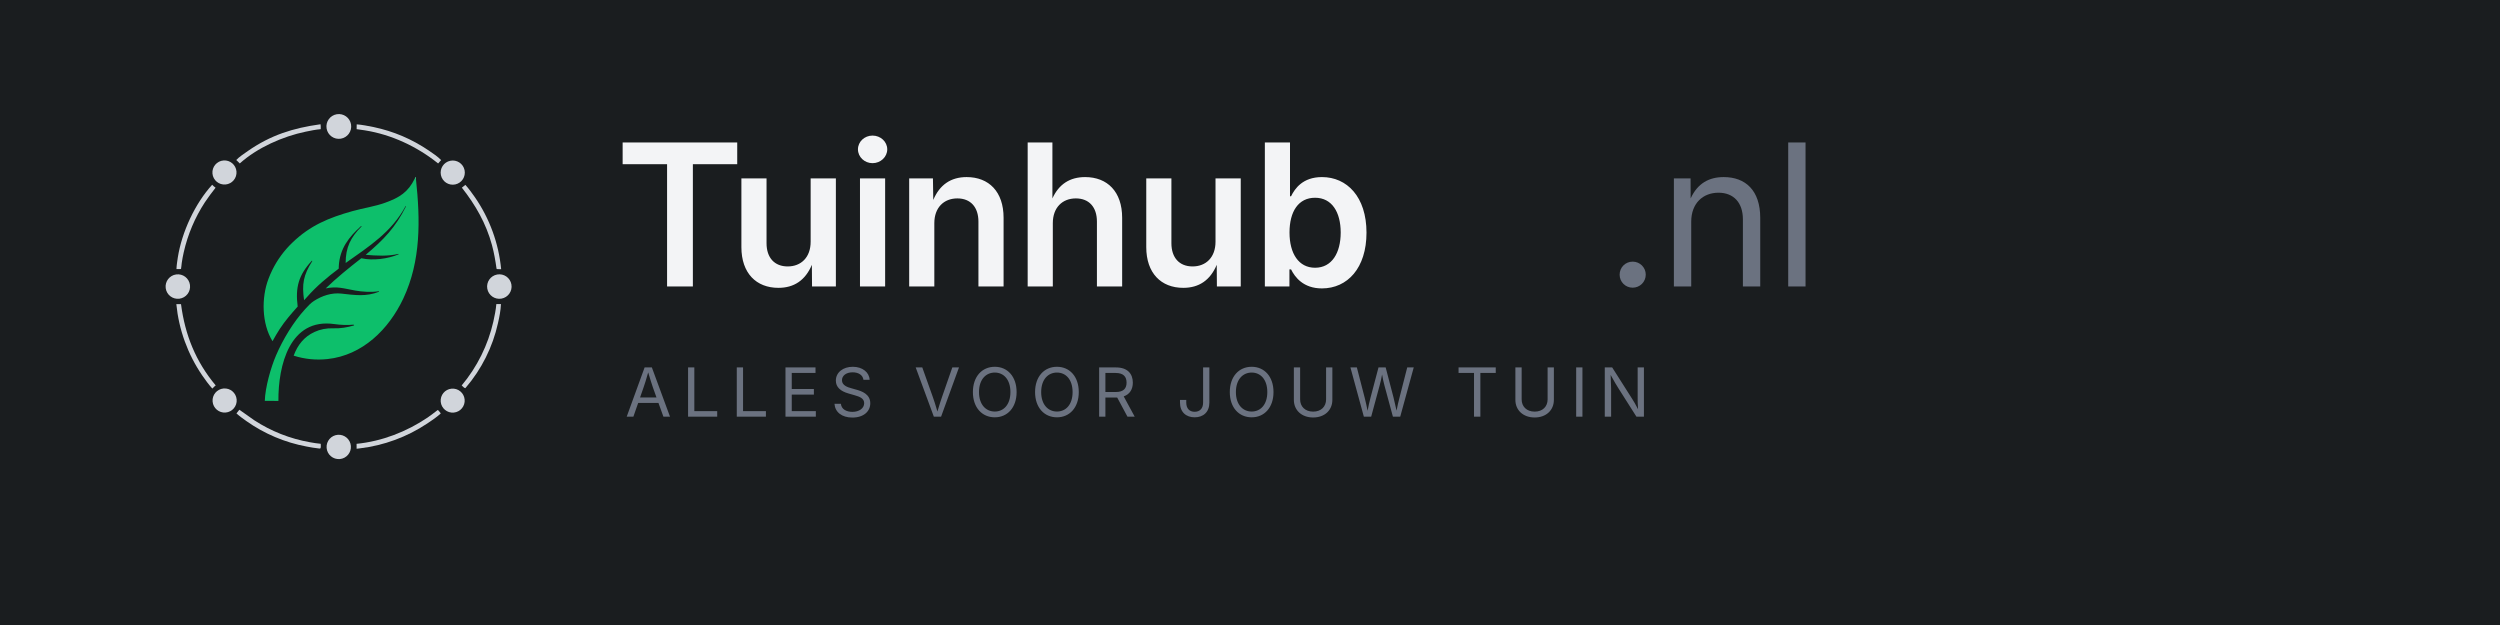
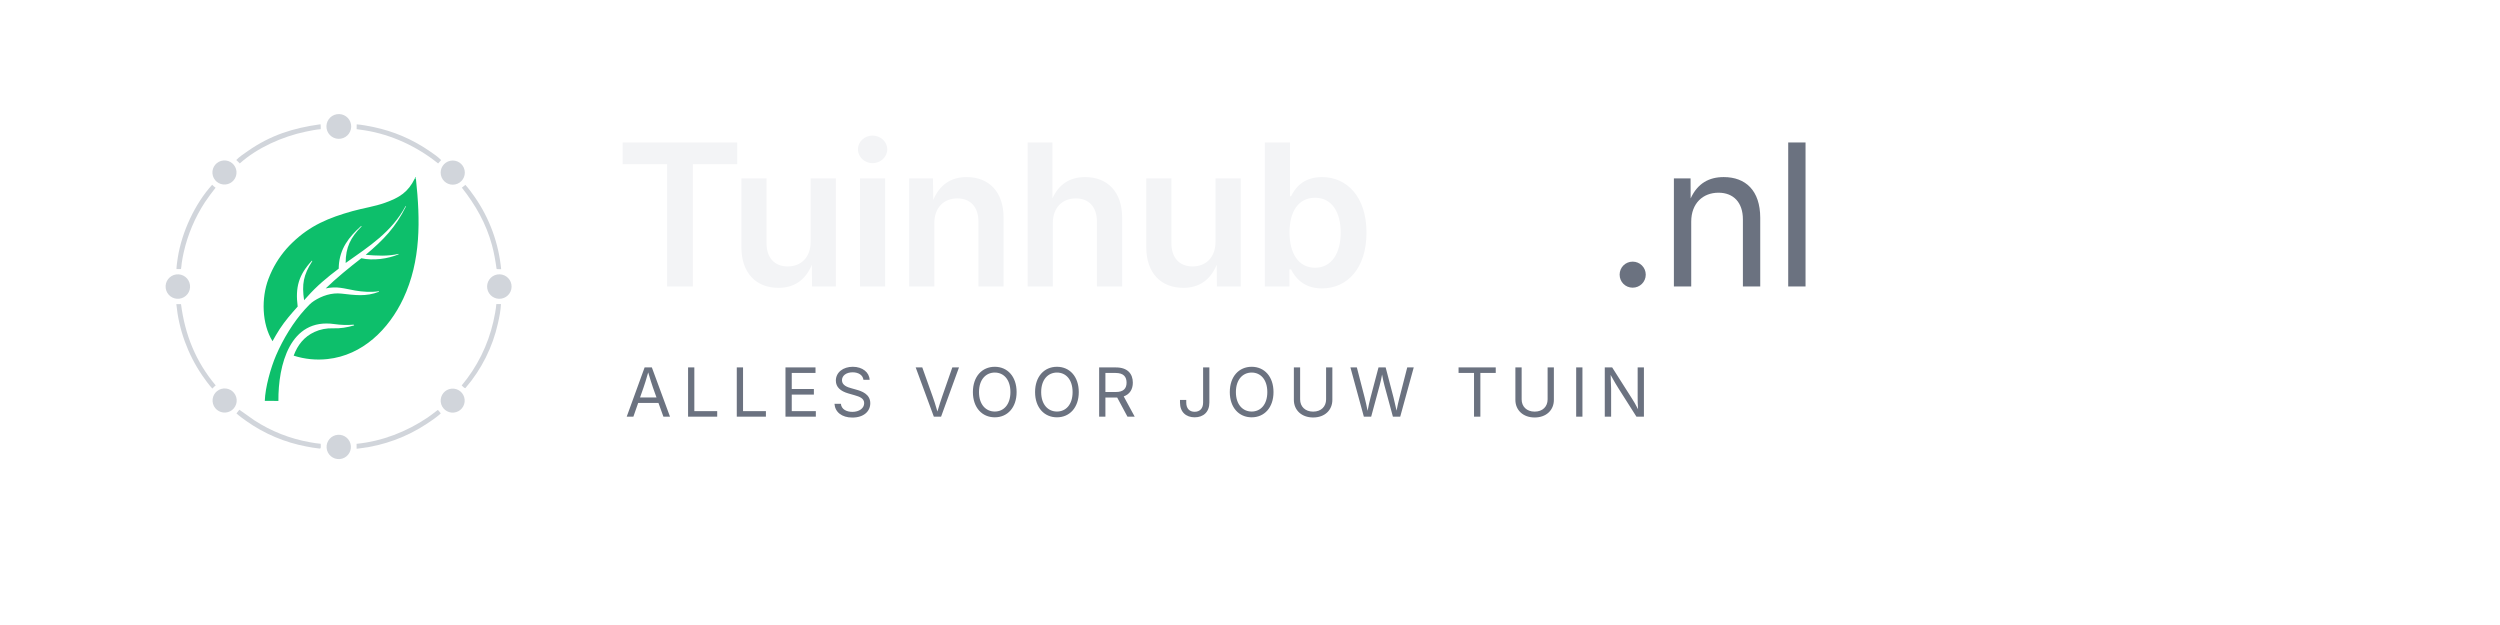
<svg xmlns="http://www.w3.org/2000/svg" width="480" height="120" viewBox="0 0 480 120">
-   <rect width="480" height="120" fill="#1A1D1F" />
  <g transform="translate(20, 10) scale(0.0879)">
    <path fill="#D1D5DB" d="M508.142 135.752C522.861 133.328 536.766 143.272 539.23 157.985C541.695 172.698 531.789 186.63 517.083 189.134C502.32 191.649 488.321 181.696 485.848 166.926C483.374 152.156 493.365 138.185 508.142 135.752Z" />
    <path fill="#D1D5DB" d="M858.512 485.831C873.08 483.243 886.982 492.973 889.536 507.547C892.091 522.121 882.327 536 867.747 538.521C853.216 541.033 839.393 531.309 836.847 516.783C834.3 502.257 843.992 488.412 858.512 485.831Z" />
    <path fill="#D1D5DB" d="M157.218 485.697C171.913 483.639 185.473 493.942 187.429 508.651C189.386 523.36 178.99 536.848 164.268 538.703C149.689 540.54 136.359 530.267 134.422 515.701C132.485 501.134 142.666 487.735 157.218 485.697Z" />
    <path fill="#D1D5DB" d="M510.518 835.954C525.064 834.932 537.718 845.82 538.877 860.356C540.037 874.892 529.269 887.649 514.745 888.946C500.024 890.261 487.057 879.316 485.882 864.584C484.707 849.851 495.775 836.989 510.518 835.954Z" />
    <path fill="#D1D5DB" d="M755.89 237.44C770.194 234.394 784.248 243.556 787.234 257.873C790.22 272.189 781 286.205 766.672 289.132C752.427 292.042 738.51 282.887 735.541 268.655C732.573 254.422 741.669 240.467 755.89 237.44Z" />
    <path fill="#D1D5DB" d="M260.766 734.812C275.322 733.501 288.168 744.278 289.408 758.841C290.648 773.403 279.809 786.196 265.24 787.365C250.773 788.525 238.086 777.777 236.855 763.315C235.624 748.853 246.31 736.114 260.766 734.812Z" />
    <path fill="#D1D5DB" d="M260.654 236.738C275.084 235.576 287.747 246.279 289.005 260.701C290.262 275.123 279.644 287.857 265.23 289.21C250.68 290.576 237.801 279.836 236.531 265.277C235.261 250.719 246.087 237.911 260.654 236.738Z" />
    <path fill="#D1D5DB" d="M758.607 735.208C773.051 733.743 785.94 744.284 787.37 758.731C788.8 773.179 778.227 786.042 763.776 787.437C749.375 788.827 736.566 778.298 735.141 763.901C733.716 749.503 744.213 736.668 758.607 735.208Z" />
    <path fill="#D1D5DB" d="M295.279 781.244C296.131 781.506 324.456 802.009 327.648 804.087C364.594 828.195 406.043 844.567 449.492 852.214C456.777 853.503 465.687 855.061 473.021 855.599C473.092 858.675 473.602 862.651 472.604 865.298C471.053 866.372 471.285 865.976 468.857 865.796C460.62 865.072 450.326 863.166 442.193 861.609C394.871 852.795 350.019 833.836 310.722 806.037C303.82 801.157 295.158 794.952 288.97 789.255L295.279 781.244Z" />
    <path fill="#D1D5DB" d="M472.012 157.708L472.775 158.077C473.214 160.234 473.022 165.9 473.004 168.387C462.453 169.23 450.64 171.687 440.226 173.836C390.205 184.161 334.379 208.866 296.202 243.255L292.869 239.891L288.553 235.756C294.032 229.497 306.809 220.994 313.868 216.085C363.982 181.231 412.343 166.054 472.012 157.708Z" />
    <path fill="#D1D5DB" d="M551.592 157.881C561.366 158.392 579.136 161.768 588.669 163.796C632.388 173.098 671.863 189.923 708.88 214.932C716.922 220.366 729.456 228.871 736.015 235.907L732.987 239.322C731.913 240.657 730.613 242.016 729.451 243.293C683.773 206.433 627.789 180.262 569.674 170.986C563.632 170.021 557.528 169.2 551.465 168.367L551.592 157.881Z" />
    <path fill="#D1D5DB" d="M235.872 289.858C238.697 292.577 240.198 294.005 243.353 296.266C235.097 306.911 227.383 316.849 219.909 328.206C198.247 361.471 182.656 398.314 173.86 437.023C172.085 444.804 170.614 452.652 169.45 460.548C168.88 464.693 168.711 469.77 167.848 473.683L166.625 473.968L157.912 474.007C158.109 466.697 159.741 455.572 160.899 448.308C169.69 393.159 198.192 331.162 235.872 289.858Z" />
    <path fill="#D1D5DB" d="M728.53 781.87L729.218 781.932C730.68 782.958 733.999 787.612 735.253 789.265C727.239 796.852 715.161 805.068 705.977 811.125C661.756 840.652 611.185 859.314 558.383 865.592C556.255 865.94 553.592 866.184 551.408 866.447L551.346 855.676C606.829 850.187 660.293 829.351 706.41 798.344C713.869 793.329 721.222 787.254 728.53 781.87Z" />
    <path fill="#D1D5DB" d="M856.627 550.393L866.724 550.429C866.122 564.267 863.286 578.767 860.167 592.23C848.617 644.288 824.418 692.699 789.712 733.183L788.83 734.129C786.56 734.084 782.761 729.867 780.933 728.134C814.687 687.802 838.386 640.034 850.08 588.757C852.557 578.159 855.842 561.159 856.627 550.393Z" />
    <path fill="#D1D5DB" d="M157.628 550.551L167.864 550.614C176.644 617.716 199.851 675.801 243.641 728.116C242.466 728.98 241.528 729.848 240.435 730.806L236.215 734.988C228.903 727.002 220.239 715.188 214.168 706.256C182.548 659.924 163.104 606.376 157.628 550.551Z" />
    <path fill="#D1D5DB" d="M788.942 290.003C795.885 297.564 803.799 308.396 809.622 316.782C841.945 363.513 861.754 417.747 867.156 474.31C864.795 474.293 862.252 474.147 859.876 474.057C858.828 474.055 857.242 474.235 857.063 472.971C854.594 455.595 851.681 438.502 847.067 421.554C834.168 374.18 811.445 334.533 781.337 296.16L788.942 290.003Z" />
    <path fill="#0DBF6B" d="M678.619 275.969C679.43 276.529 680.247 277.081 681.069 277.626C690.549 366.174 692.241 455.912 653.348 538.437C621.754 605.476 564.411 662.332 487.873 670.528C462.976 673.266 437.782 670.733 413.928 663.095C422.48 639.902 436.582 621.882 459.368 611.328C471.816 605.563 486.041 602.872 499.716 603.375C516.115 603.978 530.44 601.511 546.141 596.96L544.937 595.339C531.575 596.744 516.246 596.051 502.93 594.133C405.434 580.09 379.957 684.219 380.588 761.959L350.874 761.828C351.722 732.551 364.06 688.82 375.545 662.261C390.812 626.958 413.143 589.852 439.138 561.305C444.611 555.295 451.396 547.947 458.137 543.677C475.722 532.25 496.907 525.186 518.202 527.546C547.06 530.745 571.922 534.805 600.422 523.446L600.077 522.273C584.062 524.973 564.24 523.655 548.147 520.826C523.514 516.496 509.239 510.939 483.906 516.196C506.588 494.099 536.456 469.814 561.712 450.319C586.89 456.048 619.691 451.734 643.242 441.746L642.816 440.784C619.718 446.312 594.715 444.853 571.263 442.816C610.418 409.958 636.443 382.921 659.161 337.211L658.561 336.06C628.203 393.113 578.808 424.303 527.466 460.671C527.477 426.537 538.268 404.916 562.009 381.057L562.38 380.687L561.382 379.841C534.329 404.072 514.63 429.322 512.478 467.537C512.387 469.365 512.343 471.195 512.345 473.026C487.387 491.859 464.225 510.973 443.558 534.518C441.401 536.975 438.949 539.659 436.683 542.005C431.605 506.911 435.124 487.122 454.571 456.562L453.868 455.528C424.635 486.904 417.322 513.89 422.687 555.866C408.374 571.816 395.381 586.746 383.53 604.758C377.864 613.37 372.803 622.51 367.733 631.492C344.146 593.538 343.166 536.913 358.74 495.716C361.16 489.314 363.949 482.704 366.955 476.555C378.004 453.988 392.957 433.553 411.123 416.193C450.167 378.521 490.8 361.844 542.414 347.377C566.482 340.63 590.387 337.477 613.867 329.025C644.999 317.818 663.959 306.059 678.619 275.969Z" />
    <path fill="#3DD992" d="M678.619 275.969C678.955 275.123 679.662 272.893 680.346 272.357L680.373 272.396L679.996 272.931L680.204 272.685L680.759 273.145C680.822 274.641 680.998 276.128 681.069 277.626C680.247 277.081 679.43 276.529 678.619 275.969Z" />
  </g>
  <text x="118" y="55" font-family="'Inter', 'Segoe UI', 'Helvetica Neue', Arial, sans-serif" font-size="38" font-weight="600" fill="#F3F4F6" letter-spacing="-0.5">Tuinhub</text>
  <text x="308" y="55" font-family="'Inter', 'Segoe UI', 'Helvetica Neue', Arial, sans-serif" font-size="38" font-weight="400" fill="#6B7280" letter-spacing="-0.5">.nl</text>
  <text x="120" y="80" font-family="'Inter', 'Segoe UI', 'Helvetica Neue', Arial, sans-serif" font-size="13" font-weight="400" fill="#6B7280" letter-spacing="2">ALLES VOOR JOUW TUIN</text>
</svg>
